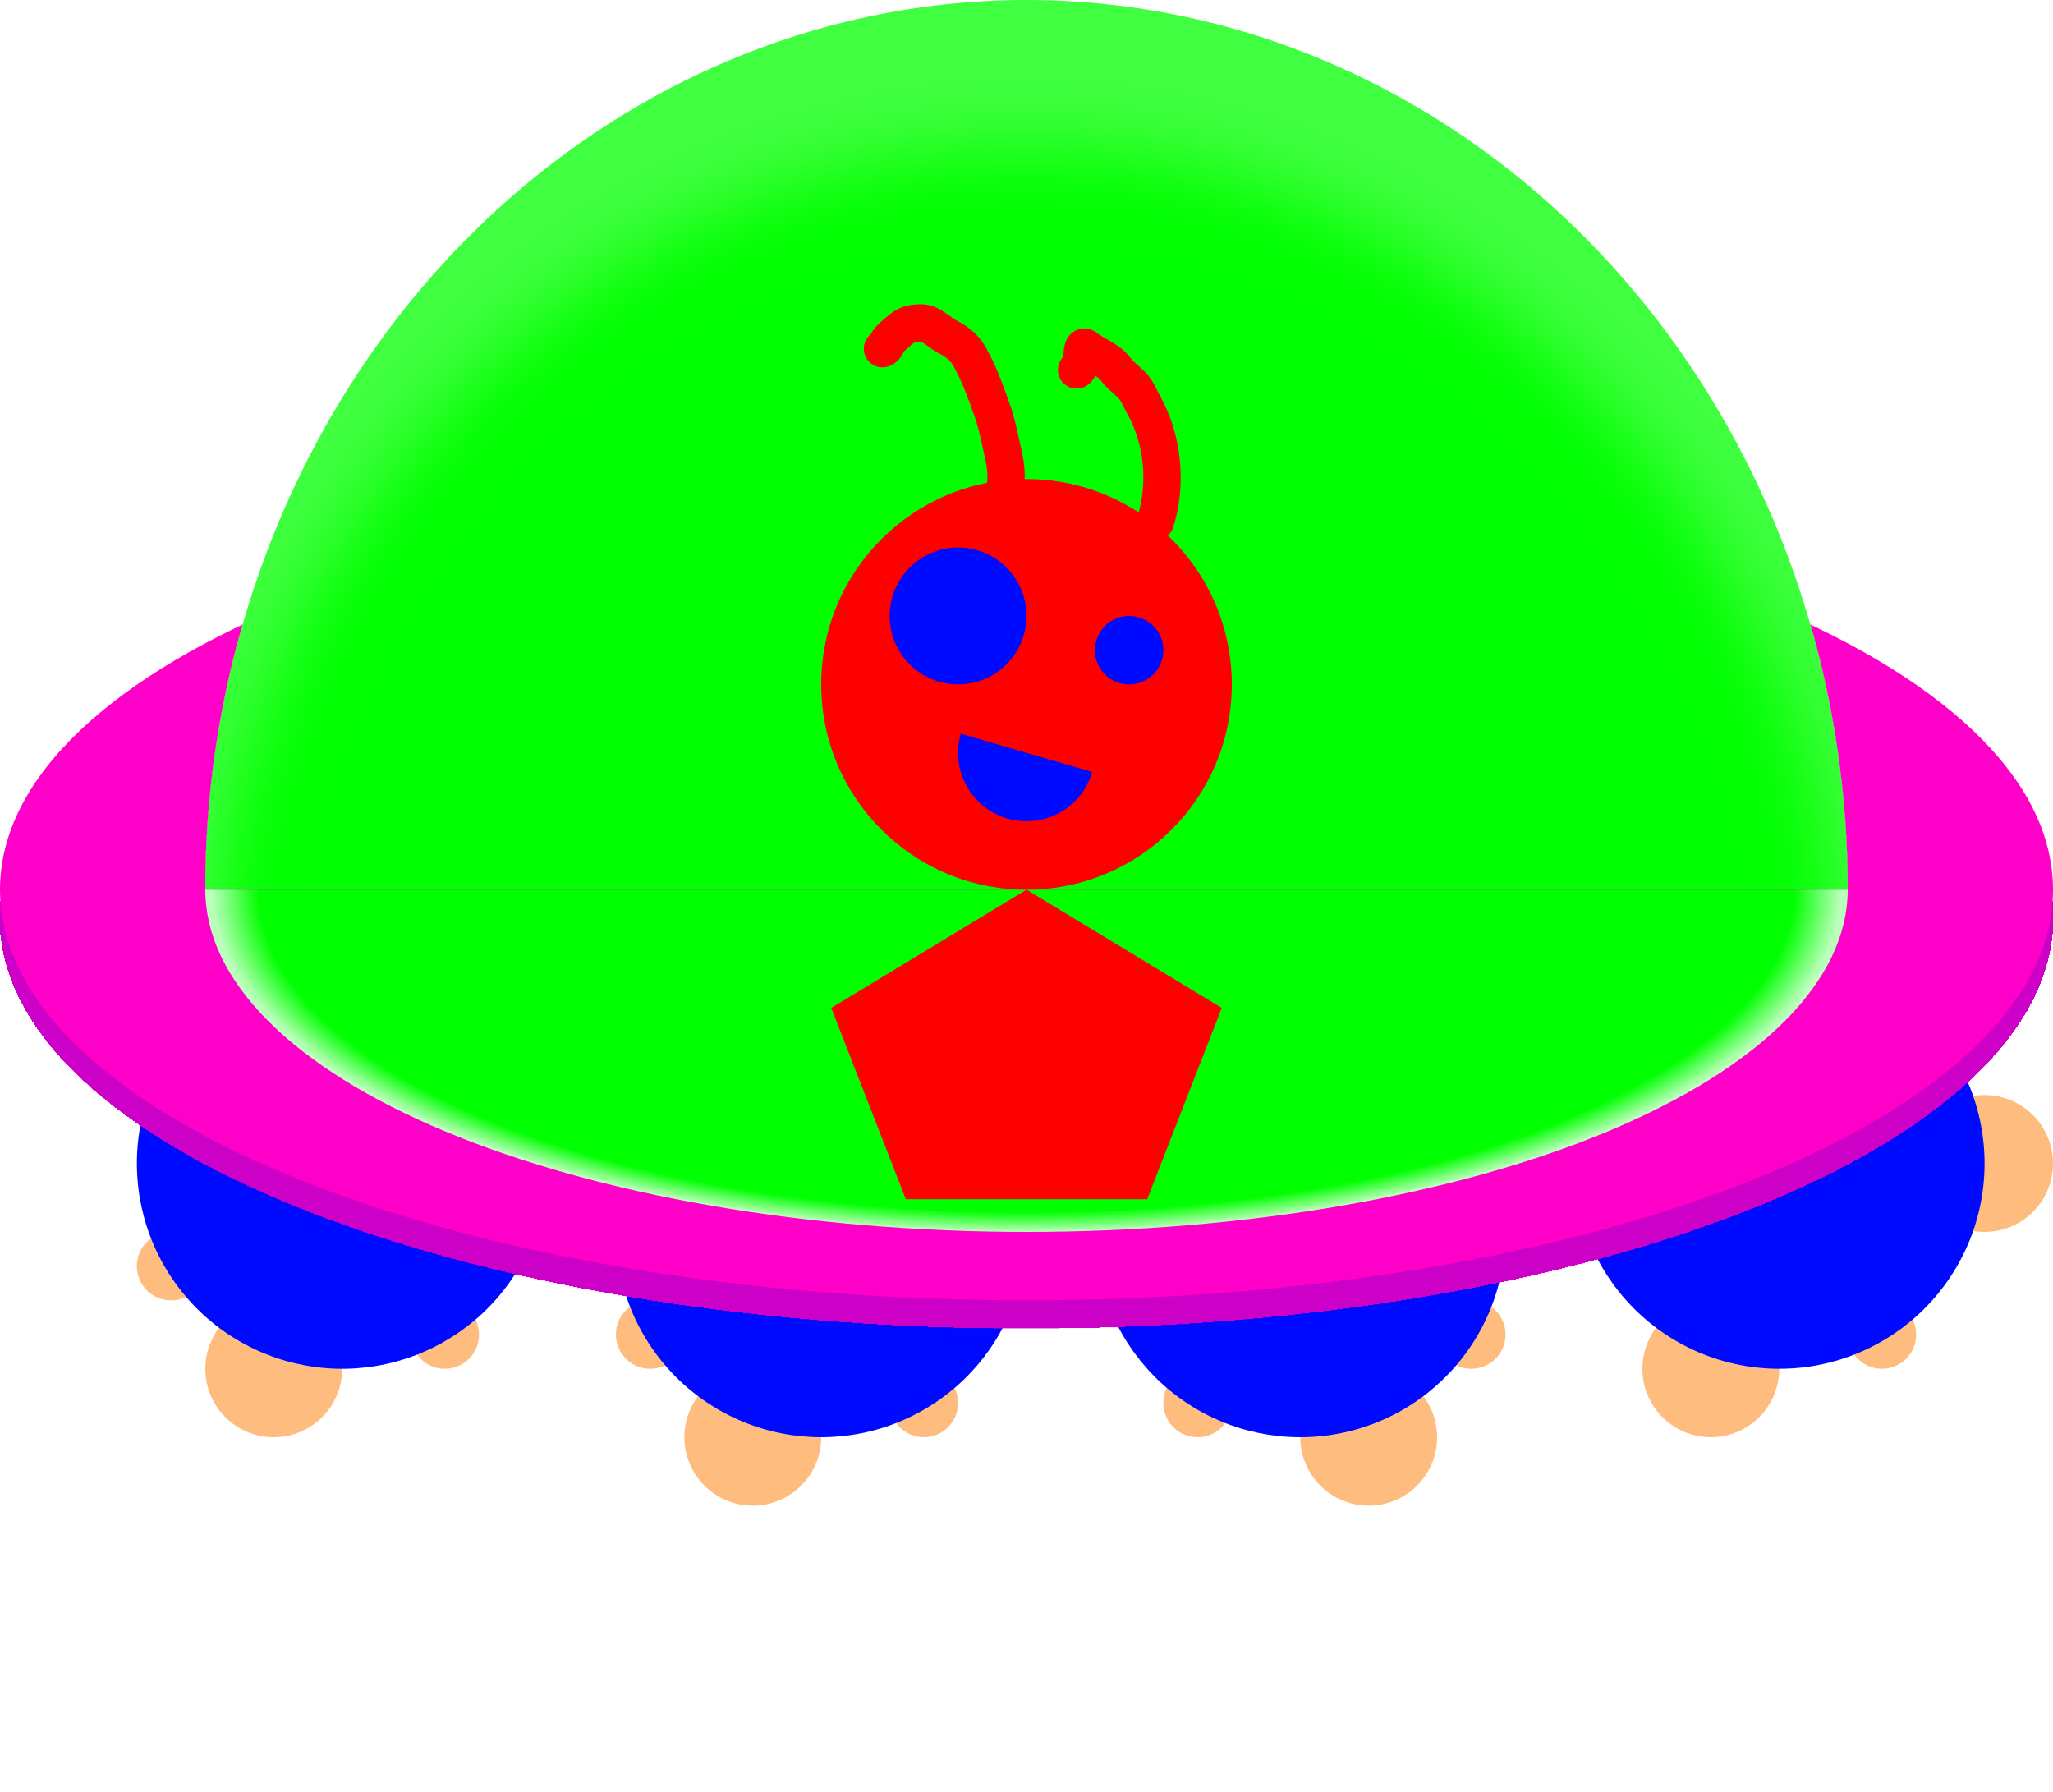
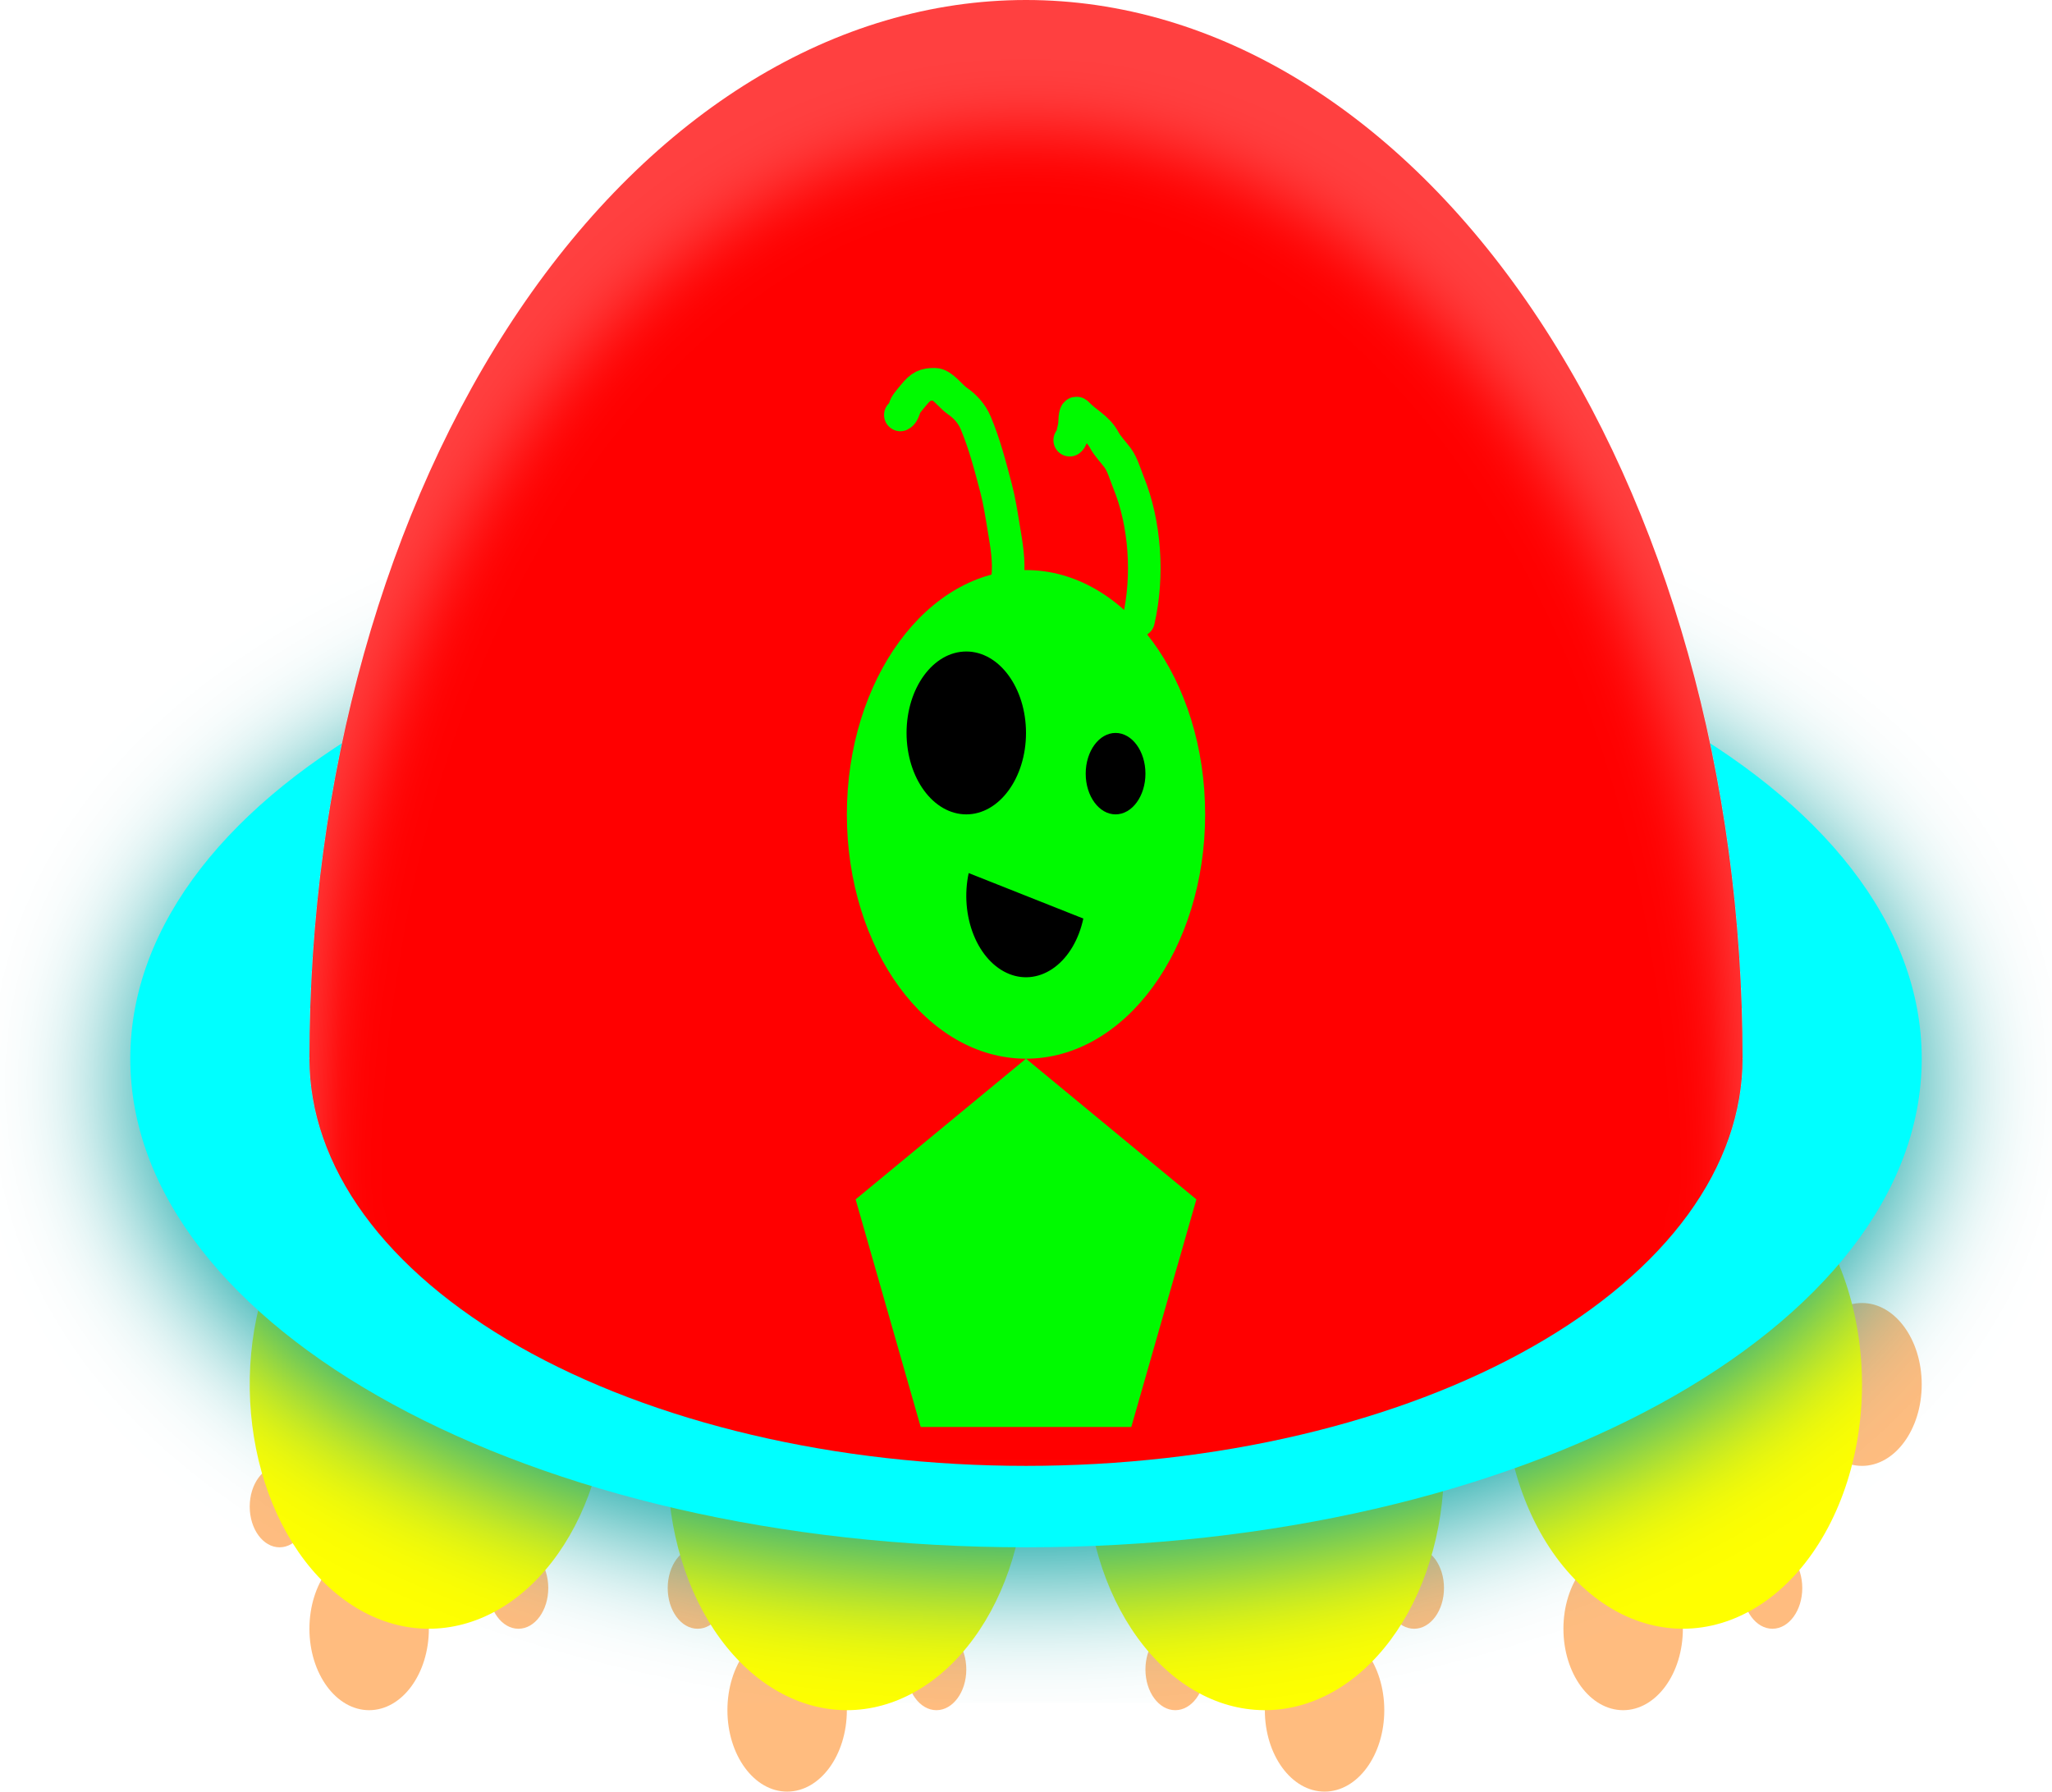
- <svg xmlns="http://www.w3.org/2000/svg" width="55" height="48" viewBox="0 0 55 48" fill="none">
-   <g id="Frame 2">
-     <g id="rocket2">
-       <circle id="Ellipse 12" cx="4.583" cy="33.917" r="0.917" fill="#FF7A00" fill-opacity="0.5" />
-       <circle id="Ellipse 18" cx="32.083" cy="37.583" r="0.917" fill="#FF7A00" fill-opacity="0.5" />
-       <circle id="Ellipse 20" cx="39.417" cy="35.75" r="0.917" fill="#FF7A00" fill-opacity="0.5" />
-       <circle id="Ellipse 21" cx="50.417" cy="35.75" r="0.917" fill="#FF7A00" fill-opacity="0.5" />
-       <circle id="Ellipse 23" cx="53.167" cy="31.167" r="1.833" fill="#FF7A00" fill-opacity="0.5" />
-       <circle id="Ellipse 17" cx="20.167" cy="38.5" r="1.833" fill="#FF7A00" fill-opacity="0.5" />
-       <circle id="Ellipse 19" cx="36.667" cy="38.5" r="1.833" fill="#FF7A00" fill-opacity="0.5" />
-       <circle id="Ellipse 22" cx="45.833" cy="36.667" r="1.833" fill="#FF7A00" fill-opacity="0.5" />
-       <circle id="Ellipse 16" cx="24.75" cy="37.583" r="0.917" fill="#FF7A00" fill-opacity="0.5" />
-       <circle id="Ellipse 15" cx="17.417" cy="35.75" r="0.917" fill="#FF7A00" fill-opacity="0.5" />
-       <circle id="Ellipse 14" cx="11.917" cy="35.75" r="0.917" fill="#FF7A00" fill-opacity="0.5" />
-       <circle id="Ellipse 13" cx="7.333" cy="36.667" r="1.833" fill="#FF7A00" fill-opacity="0.5" />
-     </g>
-     <g id="rocket1">
-       <path id="Ellipse 8" d="M4.043 29.167C3.78 29.84 3.653 30.558 3.668 31.28C3.683 32.002 3.84 32.714 4.13 33.376C4.42 34.037 4.837 34.635 5.358 35.135C5.88 35.635 6.494 36.028 7.167 36.29C7.84 36.553 8.558 36.68 9.28 36.666C10.002 36.651 10.714 36.494 11.376 36.204C12.037 35.913 12.635 35.496 13.135 34.975C13.635 34.454 14.028 33.839 14.29 33.166L9.167 31.167L4.043 29.167Z" fill="#000AFF" />
-       <path id="Ellipse 10" d="M16.5 33C16.5 33.722 16.642 34.438 16.919 35.105C17.195 35.772 17.6 36.378 18.111 36.889C18.622 37.4 19.228 37.805 19.895 38.081C20.562 38.358 21.278 38.5 22 38.5C22.722 38.5 23.438 38.358 24.105 38.081C24.772 37.805 25.378 37.4 25.889 36.889C26.4 36.378 26.805 35.772 27.081 35.105C27.358 34.438 27.5 33.722 27.5 33H22L16.5 33Z" fill="#000AFF" />
-       <path id="Ellipse 11" d="M29.387 33.77C29.489 34.485 29.73 35.173 30.097 35.795C30.464 36.417 30.95 36.961 31.527 37.395C32.104 37.83 32.761 38.146 33.461 38.326C34.16 38.506 34.888 38.547 35.603 38.446C36.319 38.345 37.007 38.104 37.629 37.737C38.251 37.37 38.794 36.883 39.229 36.306C39.663 35.729 39.979 35.072 40.159 34.373C40.34 33.673 40.38 32.945 40.279 32.23L34.833 33L29.387 33.77Z" fill="#000AFF" />
-       <path id="Ellipse 9" d="M42.456 32.926C42.711 33.681 43.126 34.371 43.674 34.949C44.222 35.528 44.889 35.98 45.628 36.275C46.368 36.57 47.163 36.701 47.958 36.659C48.754 36.617 49.53 36.402 50.234 36.031C50.939 35.659 51.554 35.138 52.037 34.505C52.521 33.873 52.861 33.142 53.035 32.365C53.208 31.588 53.211 30.782 53.042 30.003C52.874 29.225 52.538 28.493 52.059 27.857L47.667 31.167L42.456 32.926Z" fill="#000AFF" />
-     </g>
-     <g id="spaceship">
-       <g id="Ellipse 1" filter="url(#filter0_d)">
-         <ellipse cx="27.5" cy="23.833" rx="27.5" ry="11" fill="#FF00C8" />
-       </g>
-       <g id="Ellipse 2" filter="url(#filter1_i)">
-         <path d="M49.5 23.833C49.5 17.512 47.182 11.45 43.056 6.981C38.931 2.511 33.335 4.77222e-07 27.5 0C21.665 -4.77222e-07 16.07 2.511 11.944 6.981C7.818 11.45 5.5 17.512 5.5 23.833L27.5 23.833H49.5Z" fill="#00FF00" />
-       </g>
-       <path id="Ellipse 3" d="M49.5 23.833C49.5 25.037 48.931 26.229 47.825 27.341C46.72 28.453 45.099 29.464 43.056 30.315C41.014 31.166 38.588 31.842 35.919 32.302C33.25 32.763 30.389 33 27.5 33C24.611 33 21.75 32.763 19.081 32.302C16.412 31.842 13.986 31.166 11.944 30.315C9.901 29.464 8.28 28.453 7.175 27.341C6.069 26.229 5.5 25.037 5.5 23.833L27.5 23.833H49.5Z" fill="url(#paint0_radial)" />
-     </g>
-     <g id="alien">
-       <circle id="Ellipse 4" cx="27.5" cy="18.333" r="5.5" fill="#FF0000" />
-       <circle id="Ellipse 5" cx="30.25" cy="17.417" r="0.917" fill="#000AFF" />
-       <circle id="Ellipse 6" cx="25.667" cy="16.5" r="1.833" fill="#000AFF" />
-       <path id="Ellipse 7" d="M29.26 20.679C29.125 21.146 28.809 21.54 28.383 21.774C27.956 22.008 27.455 22.063 26.988 21.927C26.521 21.791 26.127 21.475 25.893 21.049C25.659 20.623 25.604 20.121 25.74 19.654L27.5 20.167L29.26 20.679Z" fill="#000AFF" />
-       <path id="Vector 1" d="M26.932 13.038C26.999 12.629 26.898 12.252 26.81 11.86C26.748 11.58 26.683 11.275 26.587 11.007C26.397 10.474 26.225 9.99 25.957 9.522C25.831 9.301 25.613 9.137 25.389 9.025C25.186 8.924 24.933 8.65 24.698 8.65C24.401 8.65 24.278 8.688 24.048 8.894C23.974 8.96 23.907 9.017 23.836 9.088C23.757 9.167 23.752 9.304 23.642 9.341" stroke="#FF0000" stroke-linecap="round" stroke-linejoin="round" />
-       <path id="Vector 2" d="M30.954 13.972C31.272 12.959 31.157 11.778 30.649 10.864C30.547 10.681 30.465 10.458 30.313 10.307C30.185 10.179 30.005 10.048 29.898 9.901C29.699 9.628 29.331 9.513 29.076 9.309C28.983 9.235 28.997 9.546 28.984 9.585C28.953 9.672 28.919 9.871 28.842 9.91" stroke="#FF0000" stroke-linecap="round" stroke-linejoin="round" />
-       <path id="Polygon 1" d="M27.5 23.833L32.731 27L30.733 32.125H24.267L22.269 27L27.5 23.833Z" fill="#FF0000" />
-     </g>
+ <svg xmlns="http://www.w3.org/2000/svg" width="63" height="55" viewBox="0 0 63 55" fill="none">
+   <path d="M8.583 47.5C9.09 47.5 9.5 46.94 9.5 46.25C9.5 45.56 9.09 45 8.583 45C8.077 45 7.667 45.56 7.667 46.25C7.667 46.94 8.077 47.5 8.583 47.5Z" fill="#FF7A00" fill-opacity="0.5" />
+   <path d="M36.083 52.5C36.59 52.5 37 51.94 37 51.25C37 50.56 36.59 50 36.083 50C35.577 50 35.167 50.56 35.167 51.25C35.167 51.94 35.577 52.5 36.083 52.5Z" fill="#FF7A00" fill-opacity="0.5" />
+   <path d="M43.417 50C43.923 50 44.333 49.44 44.333 48.75C44.333 48.06 43.923 47.5 43.417 47.5C42.91 47.5 42.5 48.06 42.5 48.75C42.5 49.44 42.91 50 43.417 50Z" fill="#FF7A00" fill-opacity="0.5" />
+   <path d="M54.417 50C54.923 50 55.333 49.44 55.333 48.75C55.333 48.06 54.923 47.5 54.417 47.5C53.91 47.5 53.5 48.06 53.5 48.75C53.5 49.44 53.91 50 54.417 50Z" fill="#FF7A00" fill-opacity="0.5" />
+   <path d="M57.167 45C58.179 45 59 43.881 59 42.5C59 41.119 58.179 40 57.167 40C56.154 40 55.333 41.119 55.333 42.5C55.333 43.881 56.154 45 57.167 45Z" fill="#FF7A00" fill-opacity="0.5" />
+   <path d="M24.167 55C25.179 55 26 53.881 26 52.5C26 51.119 25.179 50 24.167 50C23.154 50 22.333 51.119 22.333 52.5C22.333 53.881 23.154 55 24.167 55Z" fill="#FF7A00" fill-opacity="0.5" />
+   <path d="M40.667 55C41.679 55 42.5 53.881 42.5 52.5C42.5 51.119 41.679 50 40.667 50C39.654 50 38.833 51.119 38.833 52.5C38.833 53.881 39.654 55 40.667 55Z" fill="#FF7A00" fill-opacity="0.5" />
+   <path d="M49.833 52.5C50.846 52.5 51.667 51.381 51.667 50C51.667 48.619 50.846 47.5 49.833 47.5C48.821 47.5 48 48.619 48 50C48 51.381 48.821 52.5 49.833 52.5Z" fill="#FF7A00" fill-opacity="0.5" />
+   <path d="M28.75 52.5C29.256 52.5 29.667 51.94 29.667 51.25C29.667 50.56 29.256 50 28.75 50C28.244 50 27.833 50.56 27.833 51.25C27.833 51.94 28.244 52.5 28.75 52.5Z" fill="#FF7A00" fill-opacity="0.5" />
+   <path d="M21.417 50C21.923 50 22.333 49.44 22.333 48.75C22.333 48.06 21.923 47.5 21.417 47.5C20.91 47.5 20.5 48.06 20.5 48.75C20.5 49.44 20.91 50 21.417 50Z" fill="#FF7A00" fill-opacity="0.5" />
+   <path d="M15.917 50C16.423 50 16.833 49.44 16.833 48.75C16.833 48.06 16.423 47.5 15.917 47.5C15.41 47.5 15 48.06 15 48.75C15 49.44 15.41 50 15.917 50Z" fill="#FF7A00" fill-opacity="0.5" />
+   <path d="M11.333 52.5C12.346 52.5 13.167 51.381 13.167 50C13.167 48.619 12.346 47.5 11.333 47.5C10.321 47.5 9.5 48.619 9.5 50C9.5 51.381 10.321 52.5 11.333 52.5Z" fill="#FF7A00" fill-opacity="0.5" />
+   <path d="M8.043 39.773C7.78 40.691 7.653 41.67 7.668 42.654C7.683 43.639 7.84 44.61 8.13 45.512C8.42 46.414 8.837 47.229 9.358 47.911C9.88 48.593 10.494 49.129 11.167 49.487C11.84 49.845 12.558 50.019 13.28 49.998C14.002 49.978 14.714 49.764 15.376 49.369C16.037 48.973 16.635 48.404 17.135 47.693C17.635 46.983 18.028 46.145 18.29 45.227L13.167 42.5L8.043 39.773Z" fill="#FFFF00" />
+   <path d="M20.5 45C20.5 45.985 20.642 46.96 20.919 47.87C21.195 48.78 21.6 49.607 22.111 50.303C22.622 51 23.228 51.552 23.895 51.929C24.562 52.306 25.278 52.5 26 52.5C26.722 52.5 27.438 52.306 28.105 51.929C28.772 51.552 29.378 51 29.889 50.303C30.4 49.607 30.805 48.78 31.081 47.87C31.358 46.96 31.5 45.985 31.5 45H26H20.5Z" fill="#FFFF00" />
+   <path d="M33.388 46.05C33.489 47.025 33.73 47.964 34.097 48.812C34.464 49.66 34.95 50.401 35.527 50.994C36.104 51.586 36.761 52.017 37.461 52.263C38.16 52.508 38.888 52.564 39.603 52.426C40.319 52.288 41.007 51.96 41.629 51.459C42.251 50.958 42.794 50.296 43.229 49.509C43.663 48.721 43.979 47.825 44.159 46.872C44.34 45.918 44.38 44.925 44.279 43.95L38.833 45L33.388 46.05Z" fill="#FFFF00" />
+   <path d="M46.456 44.9C46.711 45.929 47.126 46.87 47.674 47.658C48.222 48.447 48.889 49.063 49.628 49.466C50.368 49.868 51.163 50.047 51.958 49.989C52.754 49.932 53.53 49.639 54.234 49.133C54.939 48.626 55.554 47.916 56.037 47.053C56.521 46.19 56.861 45.194 57.035 44.134C57.208 43.074 57.211 41.975 57.042 40.914C56.874 39.852 56.538 38.854 56.059 37.986L51.667 42.5L46.456 44.9Z" fill="#FFFF00" />
+   <g filter="url(#filter0_d)">
+     <path d="M31.5 47.5C46.688 47.5 59 40.784 59 32.5C59 24.216 46.688 17.5 31.5 17.5C16.312 17.5 4 24.216 4 32.5C4 40.784 16.312 47.5 31.5 47.5Z" fill="#00FFFF" />
  </g>
+   <g filter="url(#filter1_i)">
+     <path fill-rule="evenodd" clip-rule="evenodd" d="M47.056 9.519C51.182 15.614 53.5 23.88 53.5 32.5C53.5 34.142 52.931 35.767 51.825 37.284C50.72 38.8 49.099 40.178 47.056 41.339C45.014 42.5 42.588 43.42 39.919 44.048C37.25 44.677 34.389 45 31.5 45C28.611 45 25.75 44.677 23.081 44.048C20.412 43.42 17.986 42.5 15.944 41.339C13.901 40.178 12.28 38.8 11.175 37.284C10.069 35.767 9.5 34.142 9.5 32.5C9.5 23.88 11.818 15.614 15.944 9.519C20.07 3.424 25.665 0 31.5 0C37.335 0 42.931 3.424 47.056 9.519Z" fill="#FF0000" />
+   </g>
+   <path d="M31.5 32.5C34.538 32.5 37 29.142 37 25C37 20.858 34.538 17.5 31.5 17.5C28.462 17.5 26 20.858 26 25C26 29.142 28.462 32.5 31.5 32.5Z" fill="#00FA00" />
+   <path d="M34.25 25C34.756 25 35.167 24.44 35.167 23.75C35.167 23.06 34.756 22.5 34.25 22.5C33.744 22.5 33.333 23.06 33.333 23.75C33.333 24.44 33.744 25 34.25 25Z" fill="black" />
+   <path d="M29.667 25C30.679 25 31.5 23.881 31.5 22.5C31.5 21.119 30.679 20 29.667 20C28.654 20 27.833 21.119 27.833 22.5C27.833 23.881 28.654 25 29.667 25Z" fill="black" />
+   <path d="M33.26 28.198C33.124 28.835 32.809 29.372 32.383 29.691C31.956 30.011 31.455 30.086 30.988 29.901C30.521 29.715 30.127 29.285 29.893 28.703C29.659 28.122 29.604 27.438 29.74 26.802L31.5 27.5L33.26 28.198Z" fill="black" />
+   <path d="M30.932 17.779C30.999 17.221 30.898 16.707 30.81 16.172C30.748 15.791 30.683 15.375 30.587 15.009C30.397 14.283 30.225 13.623 29.957 12.984C29.831 12.683 29.613 12.46 29.389 12.307C29.186 12.169 28.933 11.796 28.698 11.796C28.401 11.796 28.278 11.848 28.048 12.129C27.974 12.218 27.907 12.296 27.836 12.393C27.757 12.501 27.752 12.688 27.642 12.738" stroke="#00FA00" stroke-linecap="round" stroke-linejoin="round" />
+   <path d="M34.954 19.053C35.272 17.672 35.157 16.061 34.649 14.815C34.547 14.565 34.465 14.261 34.313 14.055C34.185 13.881 34.005 13.701 33.898 13.501C33.699 13.13 33.331 12.972 33.076 12.695C32.983 12.593 32.998 13.018 32.984 13.07C32.953 13.189 32.919 13.46 32.842 13.513" stroke="#00FA00" stroke-linecap="round" stroke-linejoin="round" />
+   <path d="M31.5 32.5L36.731 36.819L34.733 43.806H28.267L26.269 36.819L31.5 32.5Z" fill="#00FA00" />
  <defs>
-     <filter id="filter0_d" x="0" y="12.833" width="55" height="22.75" filterUnits="userSpaceOnUse" color-interpolation-filters="sRGB">
+     <filter id="filter0_d" x="0" y="14.25" width="63" height="38" filterUnits="userSpaceOnUse" color-interpolation-filters="sRGB">
      <feFlood flood-opacity="0" result="BackgroundImageFix" />
      <feColorMatrix in="SourceAlpha" type="matrix" values="0 0 0 0 0 0 0 0 0 0 0 0 0 0 0 0 0 0 127 0" />
      <feOffset dy="0.75" />
-       <feColorMatrix type="matrix" values="0 0 0 0 0.804 0 0 0 0 0 0 0 0 0 0.784 0 0 0 1 0" />
+       <feGaussianBlur stdDeviation="2" />
+       <feColorMatrix type="matrix" values="0 0 0 0 0 0 0 0 0 0.621 0 0 0 0 0.621 0 0 0 1 0" />
      <feBlend mode="normal" in2="BackgroundImageFix" result="effect1_dropShadow" />
      <feBlend mode="normal" in="SourceGraphic" in2="effect1_dropShadow" result="shape" />
    </filter>
-     <filter id="filter1_i" x="5.5" y="0" width="44" height="25.833" filterUnits="userSpaceOnUse" color-interpolation-filters="sRGB">
+     <filter id="filter1_i" x="9.5" y="0" width="44" height="47" filterUnits="userSpaceOnUse" color-interpolation-filters="sRGB">
      <feFlood flood-opacity="0" result="BackgroundImageFix" />
      <feBlend mode="normal" in="SourceGraphic" in2="BackgroundImageFix" result="shape" />
      <feColorMatrix in="SourceAlpha" type="matrix" values="0 0 0 0 0 0 0 0 0 0 0 0 0 0 0 0 0 0 127 0" result="hardAlpha" />
      <feOffset dy="4" />
      <feGaussianBlur stdDeviation="1" />
      <feComposite in2="hardAlpha" operator="arithmetic" k2="-1" k3="1" />
      <feColorMatrix type="matrix" values="0 0 0 0 1 0 0 0 0 1 0 0 0 0 1 0 0 0 0.25 0" />
      <feBlend mode="normal" in2="shape" result="effect1_innerShadow" />
    </filter>
-     <radialGradient id="paint0_radial" cx="0" cy="0" r="1" gradientUnits="userSpaceOnUse" gradientTransform="translate(27.5 23.8333) rotate(90) scale(9.16667 22)">
-       <stop offset="0.941" stop-color="#00FF00" />
-       <stop offset="1" stop-color="#BCFFBC" />
-     </radialGradient>
  </defs>
</svg>
